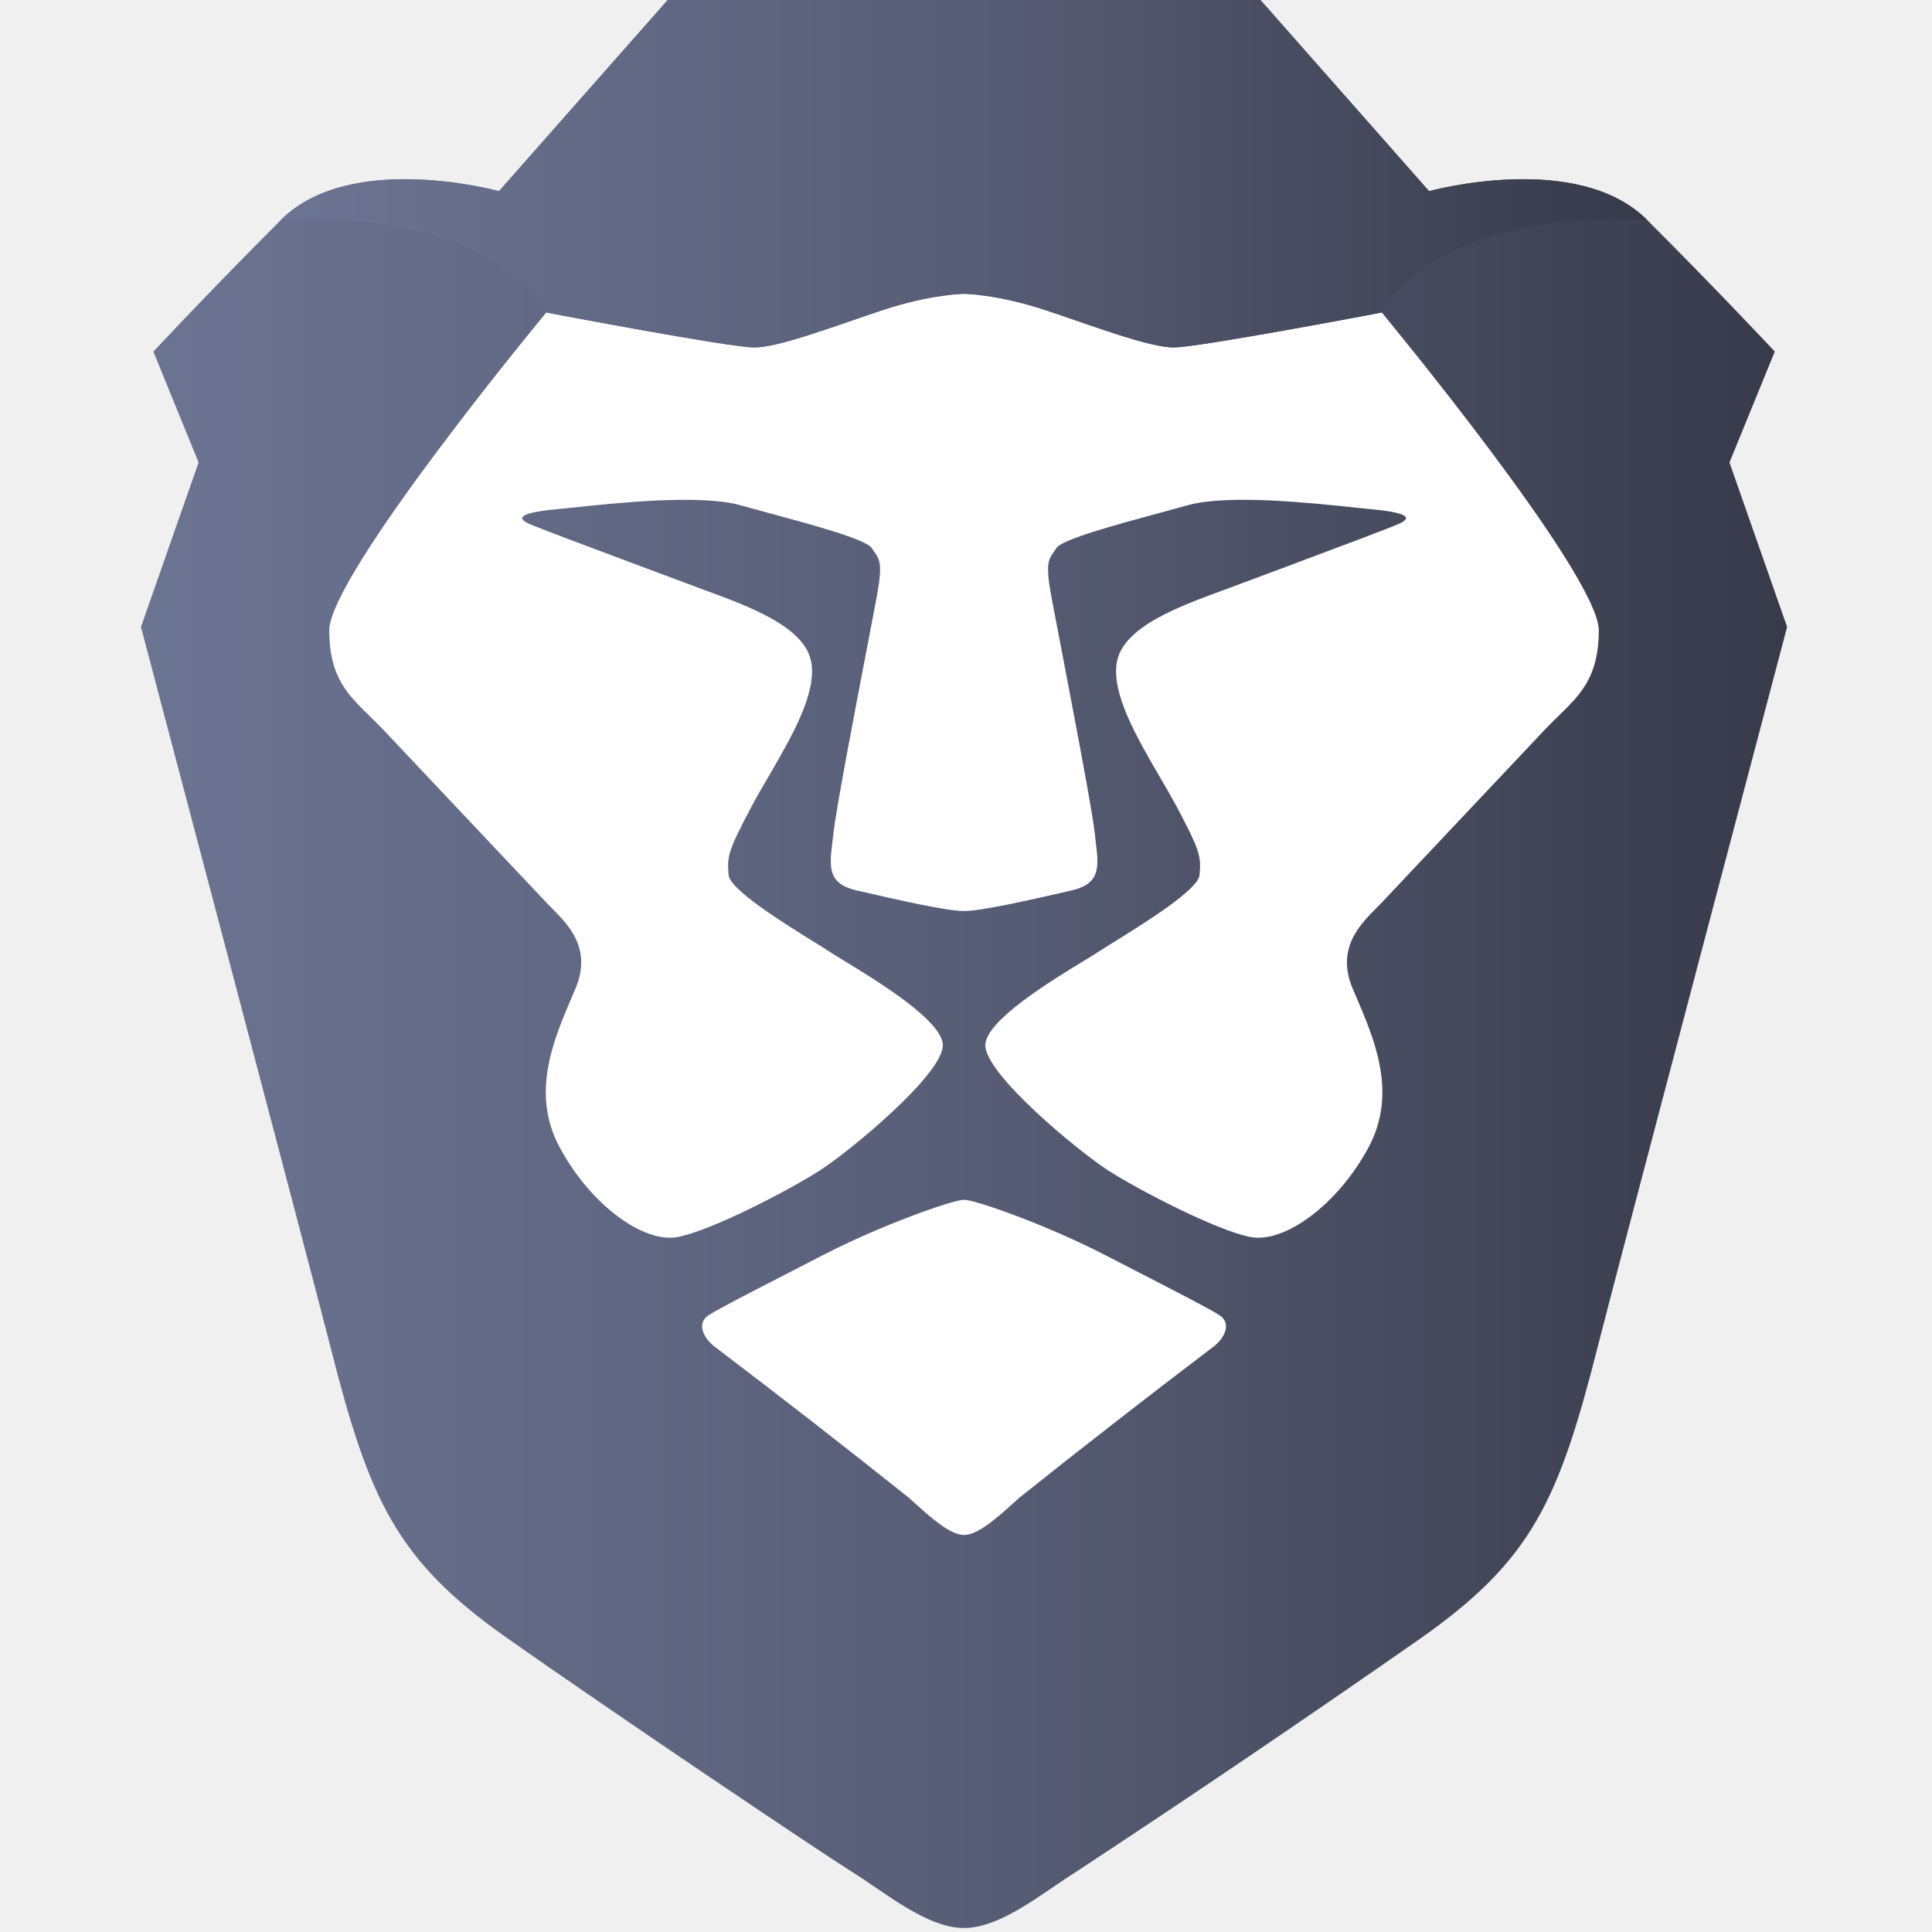
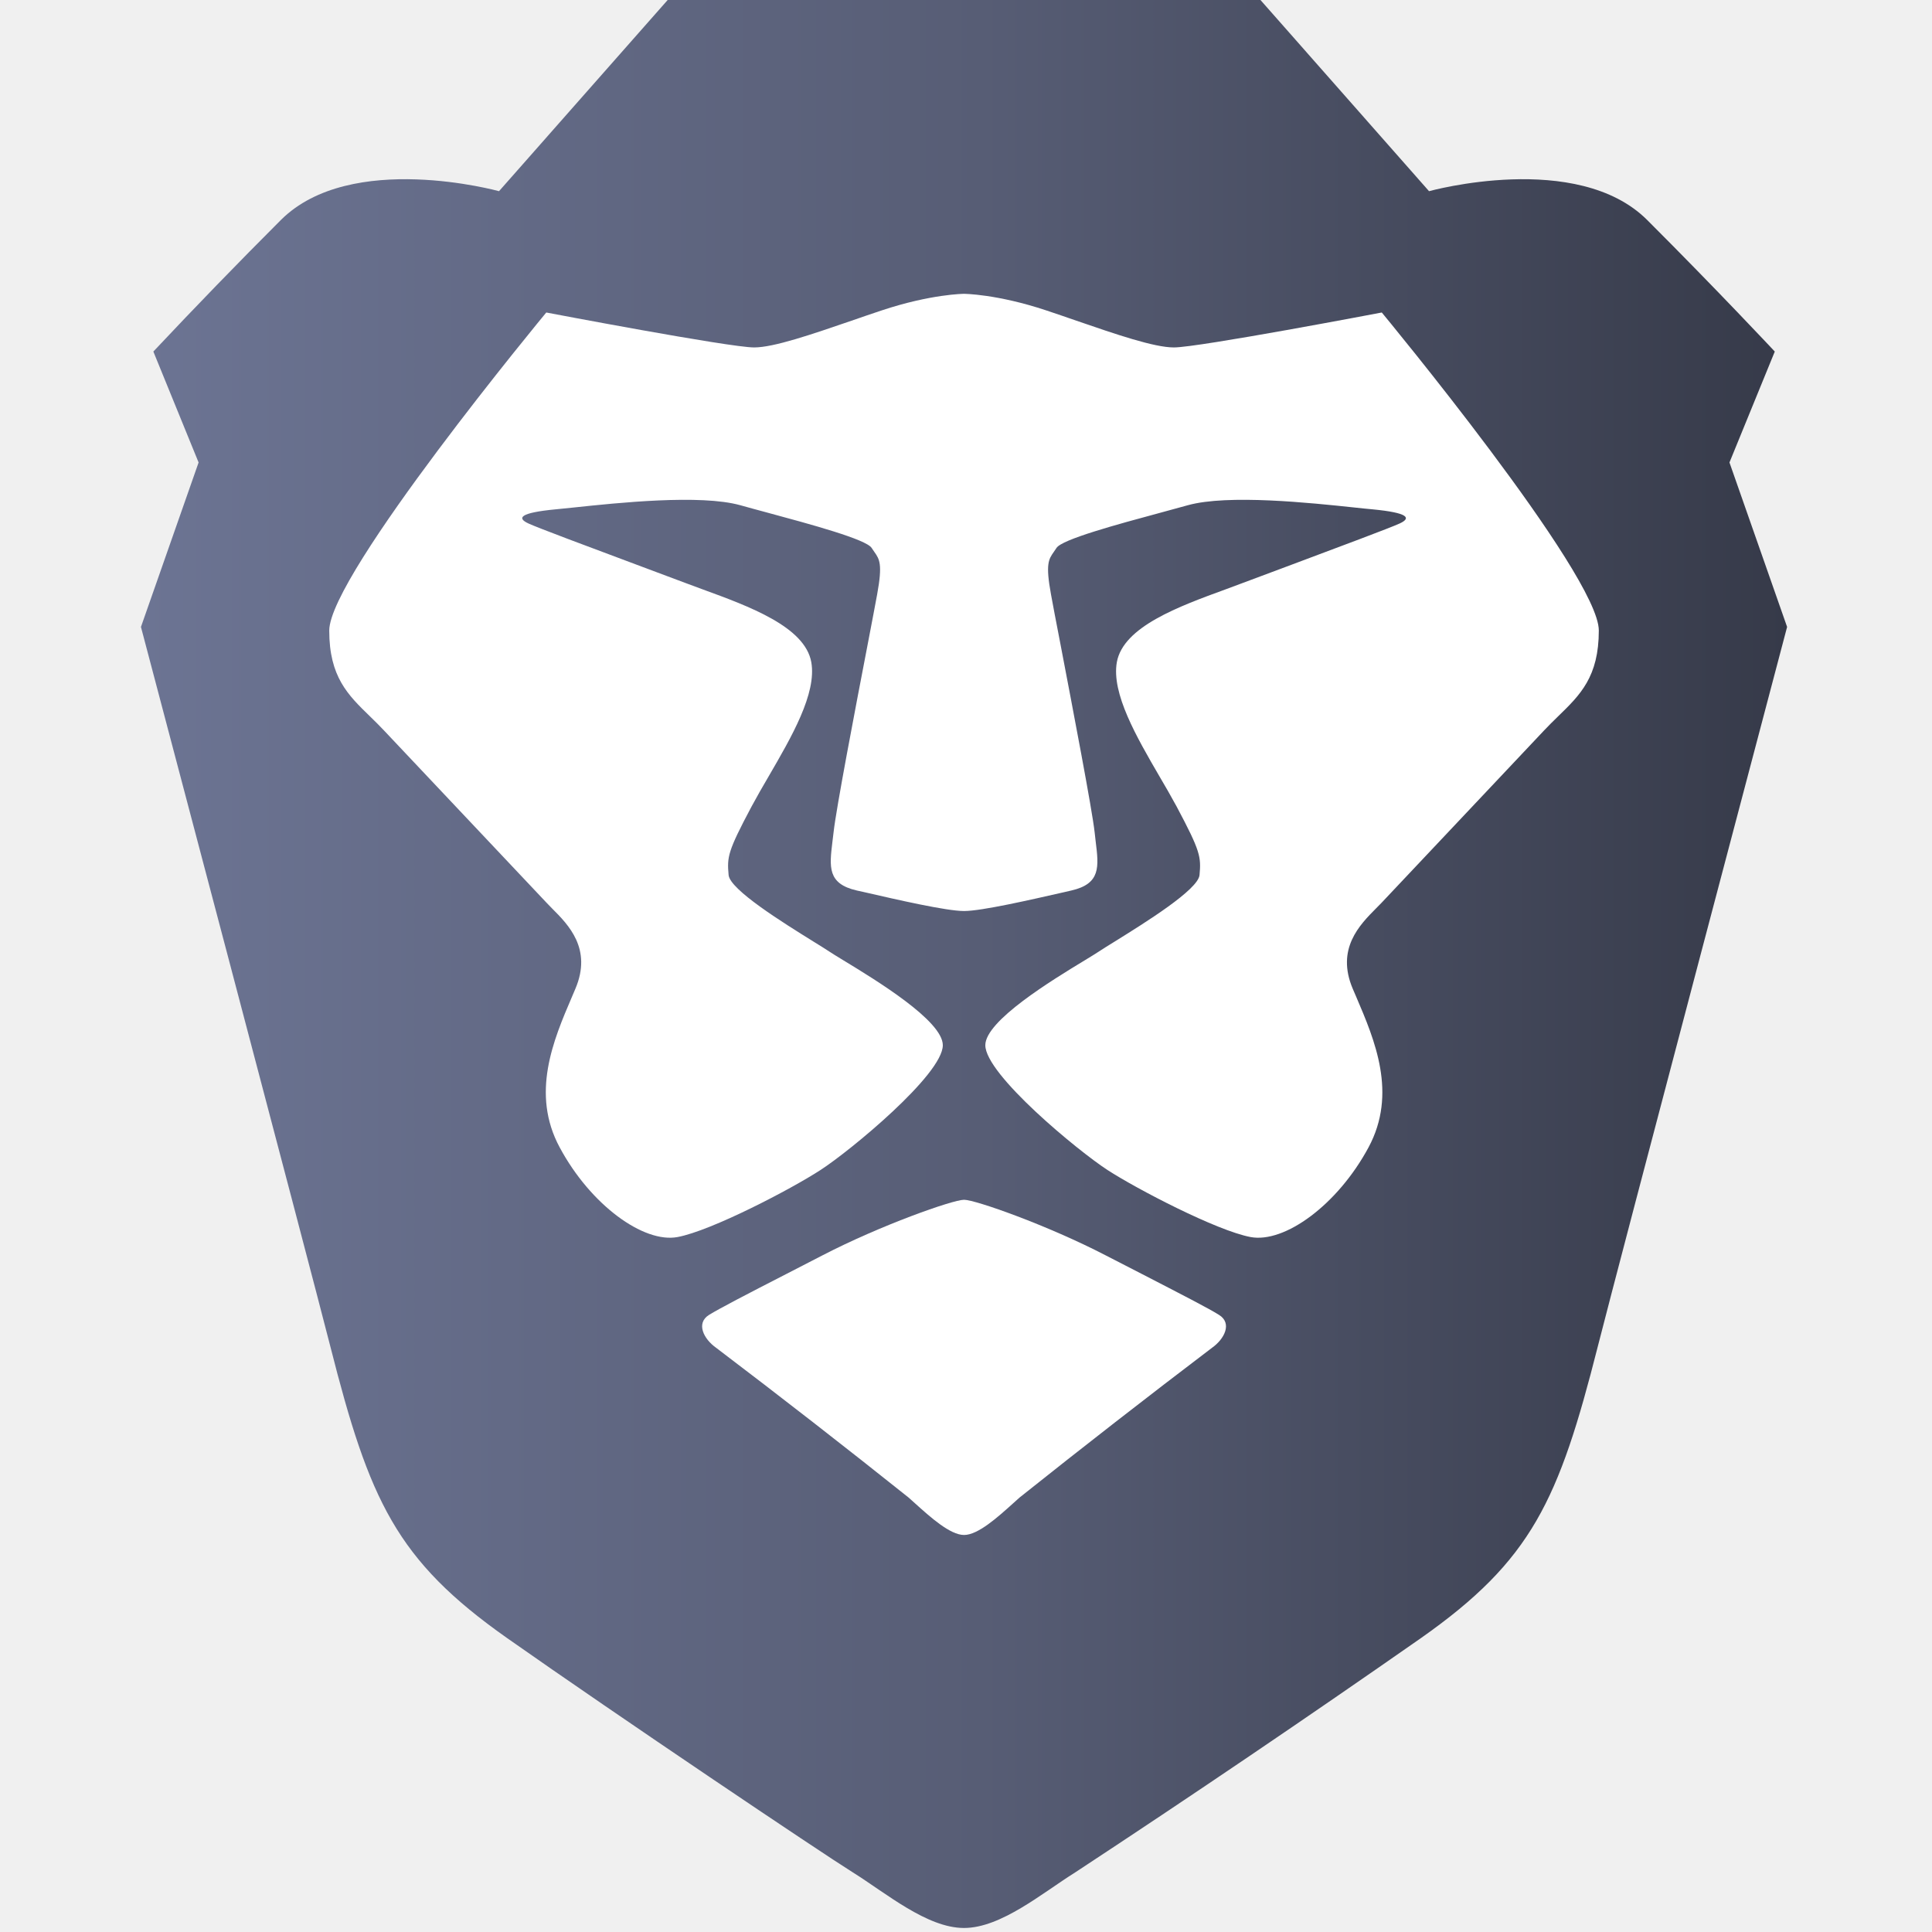
<svg xmlns="http://www.w3.org/2000/svg" fill="none" viewBox="0 0 24 24">
  <path fill="url(#a)" fill-rule="evenodd" d="m21.484 5.745.563-1.378s-.716-.766-1.585-1.634c-.87-.868-2.71-.358-2.71-.358L15.658 0H8.294L6.199 2.375s-1.84-.51-2.71.358a74.113 74.113 0 0 0-1.584 1.634l.562 1.378-.716 2.043s2.105 7.964 2.352 8.936c.486 1.915.818 2.655 2.198 3.626 1.38.97 3.886 2.655 4.294 2.91.41.256.92.69 1.38.69.46 0 .972-.434 1.381-.69a185.59 185.59 0 0 0 4.294-2.91c1.38-.97 1.713-1.71 2.199-3.626.246-.972 2.351-8.936 2.351-8.936l-.716-2.043Z" clip-rule="evenodd" />
-   <path fill="#fff" d="M14.583 4.316c.307 0 2.582-.434 2.582-.434s2.696 3.255 2.696 3.95c0 .576-.232.801-.505 1.066a5.582 5.582 0 0 0-.175.176l-2.022 2.144-.066.067c-.201.203-.499.501-.289.997l.043.1c.23.538.514 1.2.153 1.872-.385.715-1.043 1.192-1.465 1.113-.421-.079-1.412-.596-1.776-.832-.364-.236-1.519-1.187-1.519-1.551 0-.304.83-.809 1.234-1.054.08-.049.143-.087.18-.112.042-.028.111-.071.197-.124.368-.229 1.033-.641 1.05-.824.02-.226.013-.292-.284-.85a11.676 11.676 0 0 0-.214-.376c-.282-.485-.599-1.03-.529-1.419.08-.44.77-.692 1.354-.905l.212-.079.61-.228c.582-.218 1.23-.46 1.337-.51.148-.068.11-.133-.338-.176-.06-.005-.133-.013-.218-.022-.554-.059-1.577-.167-2.075-.029l-.322.088c-.56.151-1.244.337-1.31.443a.989.989 0 0 1-.034.05c-.063.09-.104.148-.034.528.02.113.063.335.116.61.154.806.395 2.062.426 2.344l.013.115c.039.314.064.524-.302.608l-.095.022c-.414.094-1.02.233-1.238.233-.219 0-.825-.139-1.238-.234a54.902 54.902 0 0 0-.095-.021c-.366-.084-.34-.293-.302-.608l.014-.115c.03-.282.271-1.542.426-2.347.052-.274.095-.495.115-.607.07-.38.029-.438-.034-.528a.928.928 0 0 1-.034-.05c-.066-.106-.75-.292-1.31-.443a47.3 47.3 0 0 1-.322-.088c-.497-.138-1.52-.03-2.075.029l-.218.022c-.448.043-.486.108-.338.176.106.05.754.292 1.338.51a264.522 264.522 0 0 1 .822.307c.584.213 1.274.466 1.353.905.07.39-.247.933-.53 1.42-.076.13-.15.257-.213.376-.296.557-.304.623-.284.849.017.183.682.595 1.05.824.086.053.155.096.197.124.037.025.1.063.18.112.403.245 1.234.75 1.234 1.054 0 .364-1.155 1.315-1.519 1.55-.364.237-1.354.754-1.776.833-.422.079-1.08-.398-1.464-1.113-.362-.671-.078-1.334.152-1.871l.043-.101c.21-.496-.087-.794-.29-.997a3.685 3.685 0 0 1-.065-.067L4.77 9.074c-.059-.063-.118-.12-.175-.176-.273-.265-.505-.49-.505-1.065 0-.696 2.696-3.951 2.696-3.951s2.275.434 2.582.434c.245 0 .717-.163 1.21-.332.125-.043.25-.087.375-.128.613-.204 1.022-.206 1.022-.206s.409.002 1.022.206c.124.041.25.085.375.128.493.17.966.332 1.21.332Z" />
-   <path fill="#fff" d="M14.193 15.83c.48.248.822.423.95.504.168.104.066.301-.086.408a128.5 128.5 0 0 0-2.393 1.862 10.91 10.91 0 0 0-.08.072c-.191.172-.435.392-.608.392s-.417-.22-.608-.392c-.028-.025-.054-.05-.08-.072a124.404 124.404 0 0 0-2.393-1.862c-.152-.107-.254-.304-.087-.408.13-.08.47-.257.952-.504l.458-.236c.72-.373 1.618-.69 1.758-.69.14 0 1.038.317 1.758.69l.459.236Z" />
-   <path fill="url(#b)" fill-rule="evenodd" d="M17.753 2.375 15.657 0H8.296L6.198 2.375s-1.84-.51-2.71.358c0 0 2.455-.222 3.298 1.149 0 0 2.275.434 2.582.434.306 0 .971-.256 1.585-.46.613-.204 1.022-.206 1.022-.206s.409.002 1.022.206c.614.204 1.278.46 1.585.46.307 0 2.582-.434 2.582-.434.843-1.37 3.297-1.15 3.297-1.15-.869-.867-2.71-.357-2.71-.357Z" clip-rule="evenodd" />
+   <path fill="#fff" d="M14.583 4.316c.307 0 2.582-.434 2.582-.434s2.696 3.255 2.696 3.95c0 .576-.232.801-.505 1.066a5.592 5.592 0 0 0-.175.176l-2.022 2.144-.066.067c-.201.203-.499.501-.289.997l.043.1c.23.538.514 1.2.153 1.872-.385.715-1.043 1.192-1.465 1.113-.421-.079-1.412-.596-1.776-.832-.364-.236-1.519-1.187-1.519-1.551 0-.304.83-.809 1.234-1.054.08-.049.143-.087.18-.112.042-.028.111-.071.197-.124.368-.229 1.033-.641 1.05-.824.02-.226.013-.292-.284-.85a11.665 11.665 0 0 0-.214-.376c-.282-.485-.599-1.03-.529-1.419.08-.44.77-.692 1.354-.905l.212-.079.61-.228c.582-.218 1.23-.46 1.337-.51.148-.068.11-.133-.338-.176-.06-.005-.133-.013-.218-.022-.554-.059-1.577-.167-2.075-.029l-.322.088c-.56.151-1.244.337-1.31.443a.988.988 0 0 1-.034.05c-.063.09-.104.148-.034.528.02.113.063.335.116.61.154.806.395 2.062.426 2.344l.013.115c.039.314.064.524-.302.608l-.095.022c-.414.094-1.02.233-1.238.233-.219 0-.825-.139-1.238-.234a54.902 54.902 0 0 0-.095-.021c-.366-.084-.34-.293-.302-.608l.014-.115c.03-.282.271-1.542.426-2.347.052-.274.095-.495.115-.607.07-.38.029-.438-.034-.528a.932.932 0 0 1-.034-.05c-.066-.106-.75-.292-1.31-.443-.114-.031-.224-.06-.322-.088-.497-.138-1.52-.03-2.075.029l-.218.022c-.448.043-.486.108-.338.176.106.05.754.292 1.338.51l.609.228.213.079c.584.213 1.274.466 1.353.905.07.39-.247.933-.53 1.42a11.8 11.8 0 0 0-.213.376c-.296.557-.304.623-.284.849.017.183.682.595 1.05.824.086.053.155.096.197.124.037.025.1.063.18.112.403.245 1.234.75 1.234 1.054 0 .364-1.155 1.315-1.519 1.55-.364.237-1.354.754-1.776.833-.422.079-1.08-.398-1.464-1.113-.362-.671-.078-1.334.152-1.871l.043-.101c.21-.496-.087-.794-.29-.997a3.685 3.685 0 0 1-.065-.067L4.77 9.074a5.547 5.547 0 0 0-.175-.176c-.273-.265-.505-.49-.505-1.065 0-.696 2.696-3.951 2.696-3.951s2.275.434 2.582.434c.245 0 .717-.163 1.21-.332.125-.043.25-.087.375-.128.613-.204 1.022-.206 1.022-.206s.409.002 1.022.206c.124.041.25.085.375.128.493.17.966.332 1.21.332Z" />
+   <path fill="#fff" d="M14.193 15.83c.48.248.822.423.95.504.168.104.066.301-.086.408a128.5 128.5 0 0 0-2.393 1.862 10.91 10.91 0 0 0-.08.072c-.191.172-.435.392-.608.392s-.417-.22-.608-.392a10.6 10.6 0 0 0-.08-.072 124.007 124.007 0 0 0-2.393-1.862c-.152-.107-.254-.304-.087-.408.13-.08.47-.257.952-.504l.458-.236c.72-.373 1.618-.69 1.758-.69.14 0 1.038.317 1.758.69l.459.236Z" />
  <defs>
    <linearGradient id="a" x1="1.751" x2="22.2" y1="24.119" y2="24.119" gradientUnits="userSpaceOnUse">
      <stop stop-color="#6C7493" />
      <stop offset=".51" stop-color="#575D75" />
      <stop offset="1" stop-color="#363A49" />
    </linearGradient>
-     <linearGradient id="b" x1="3.49" x2="20.462" y1="4.346" y2="4.346" gradientUnits="userSpaceOnUse">
-       <stop stop-color="#6C7493" />
-       <stop offset=".51" stop-color="#575D75" />
-       <stop offset="1" stop-color="#363A49" />
-     </linearGradient>
  </defs>
</svg>
